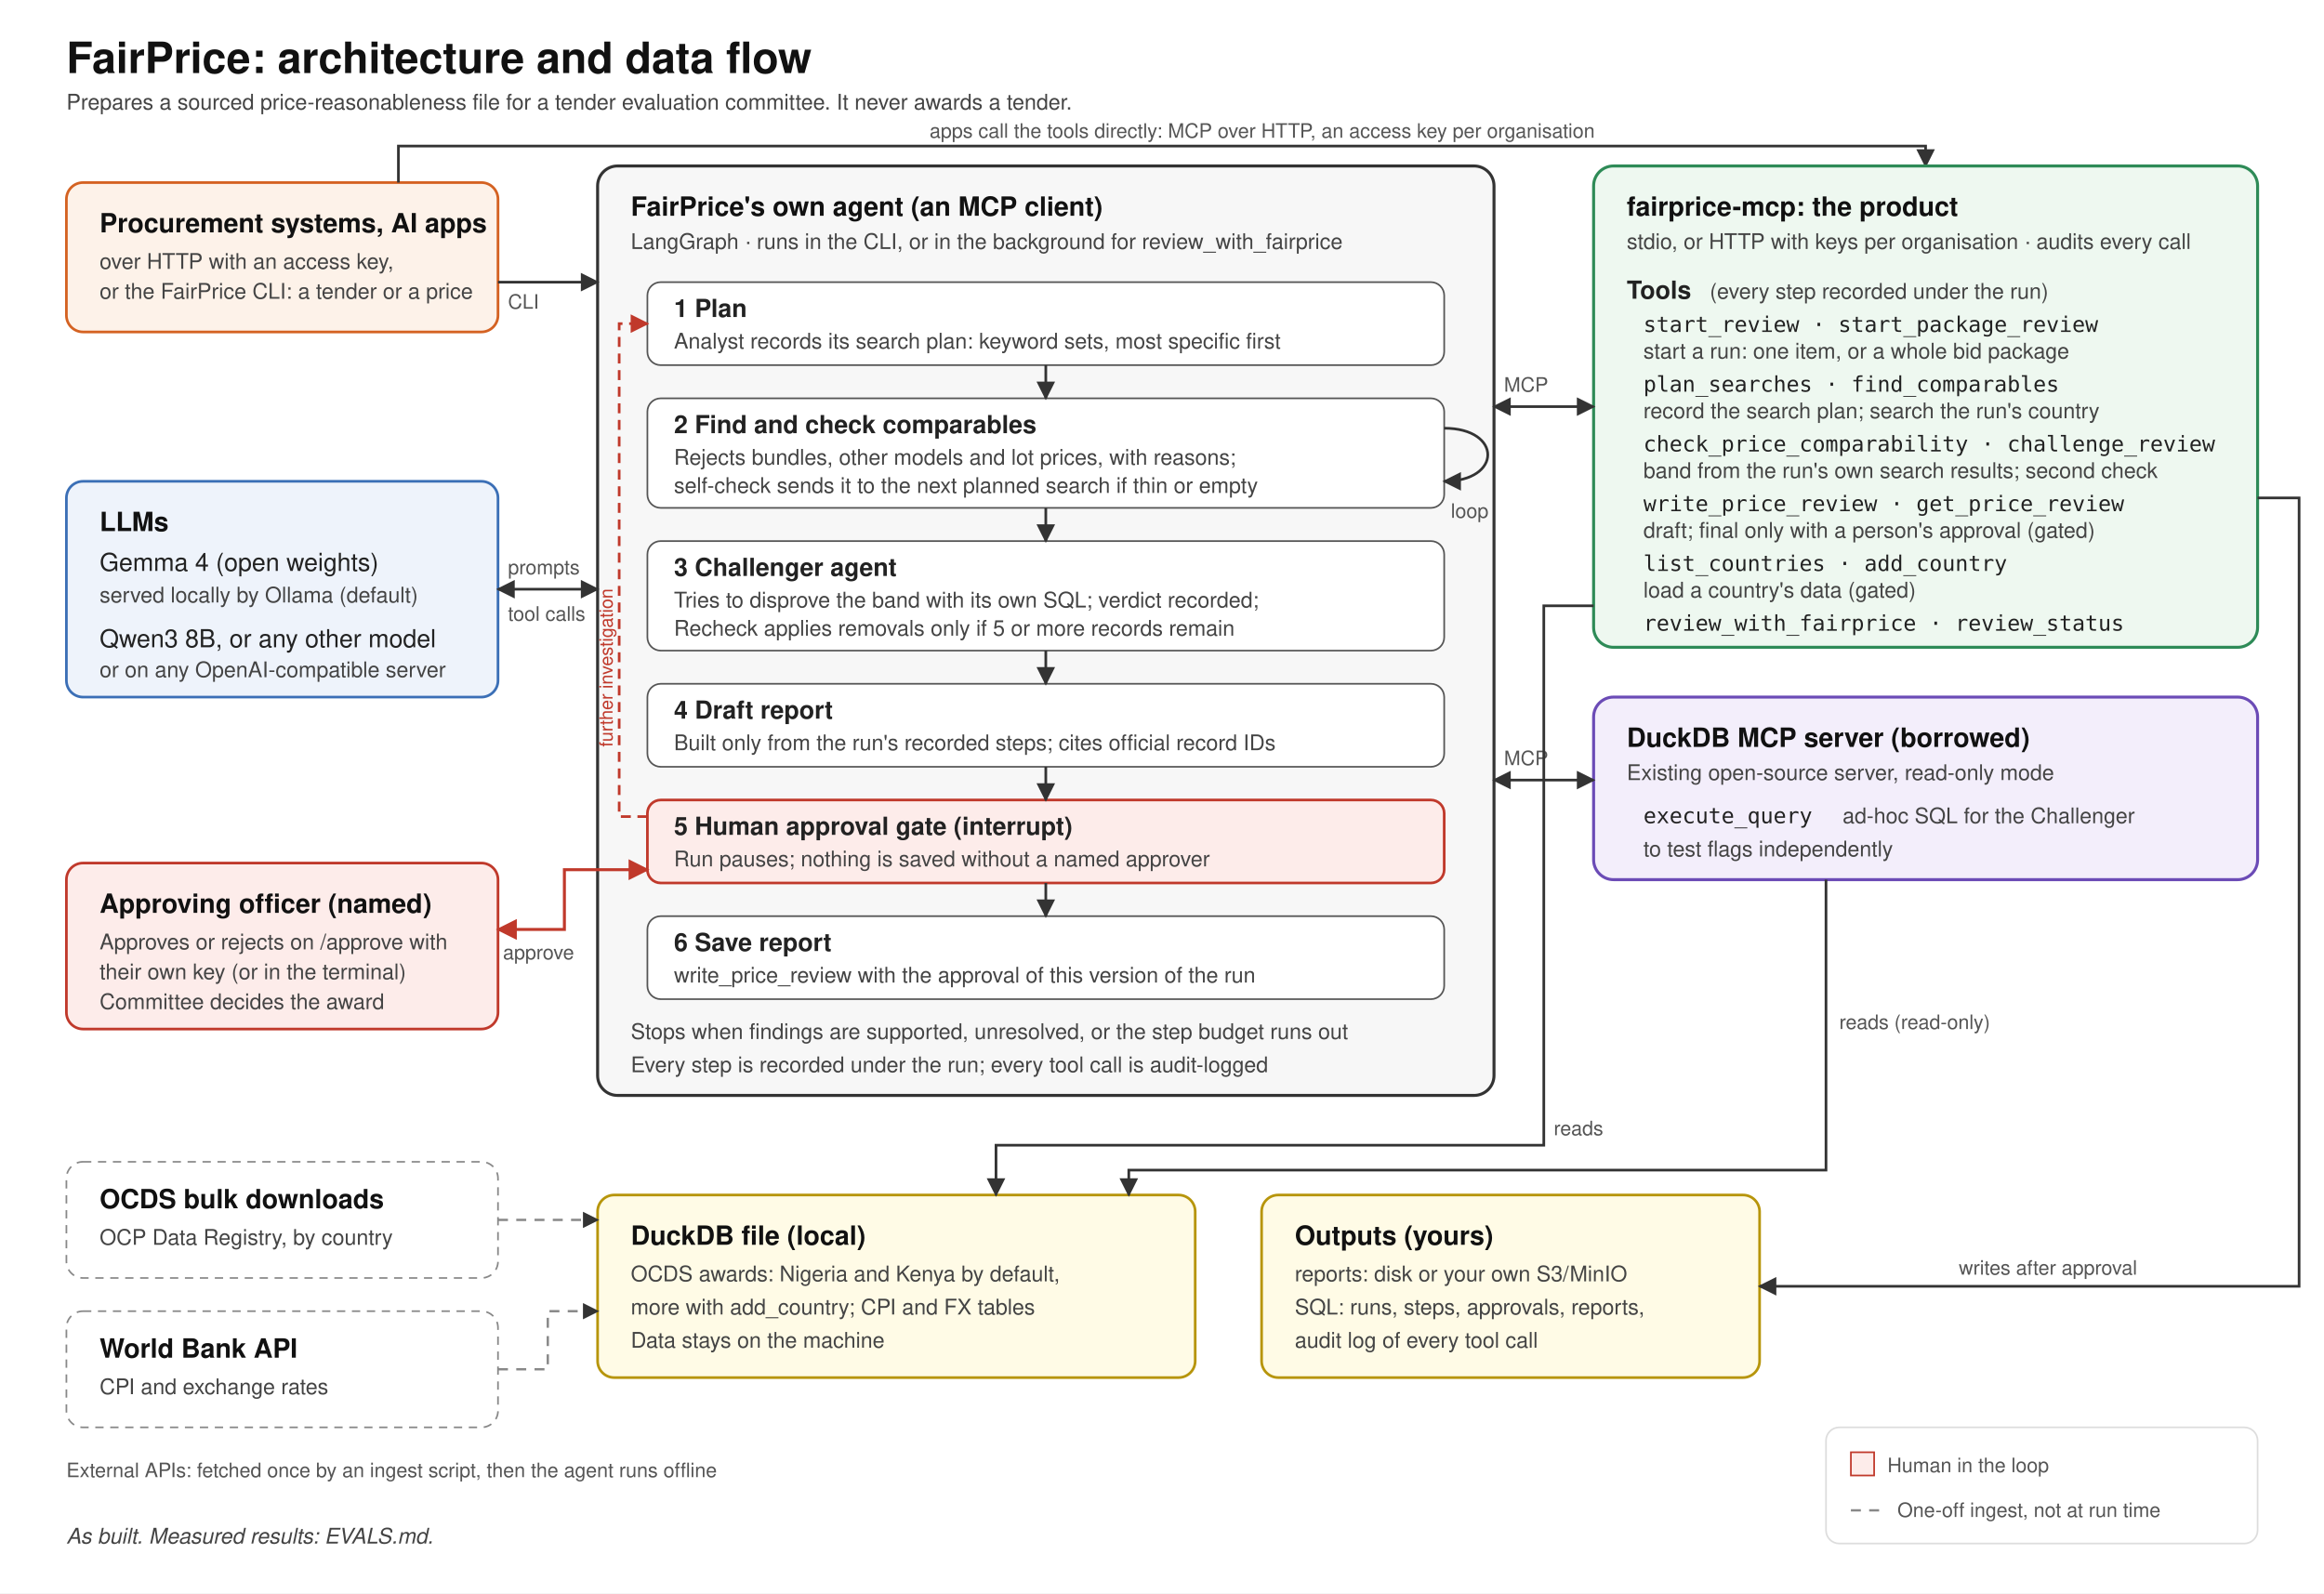
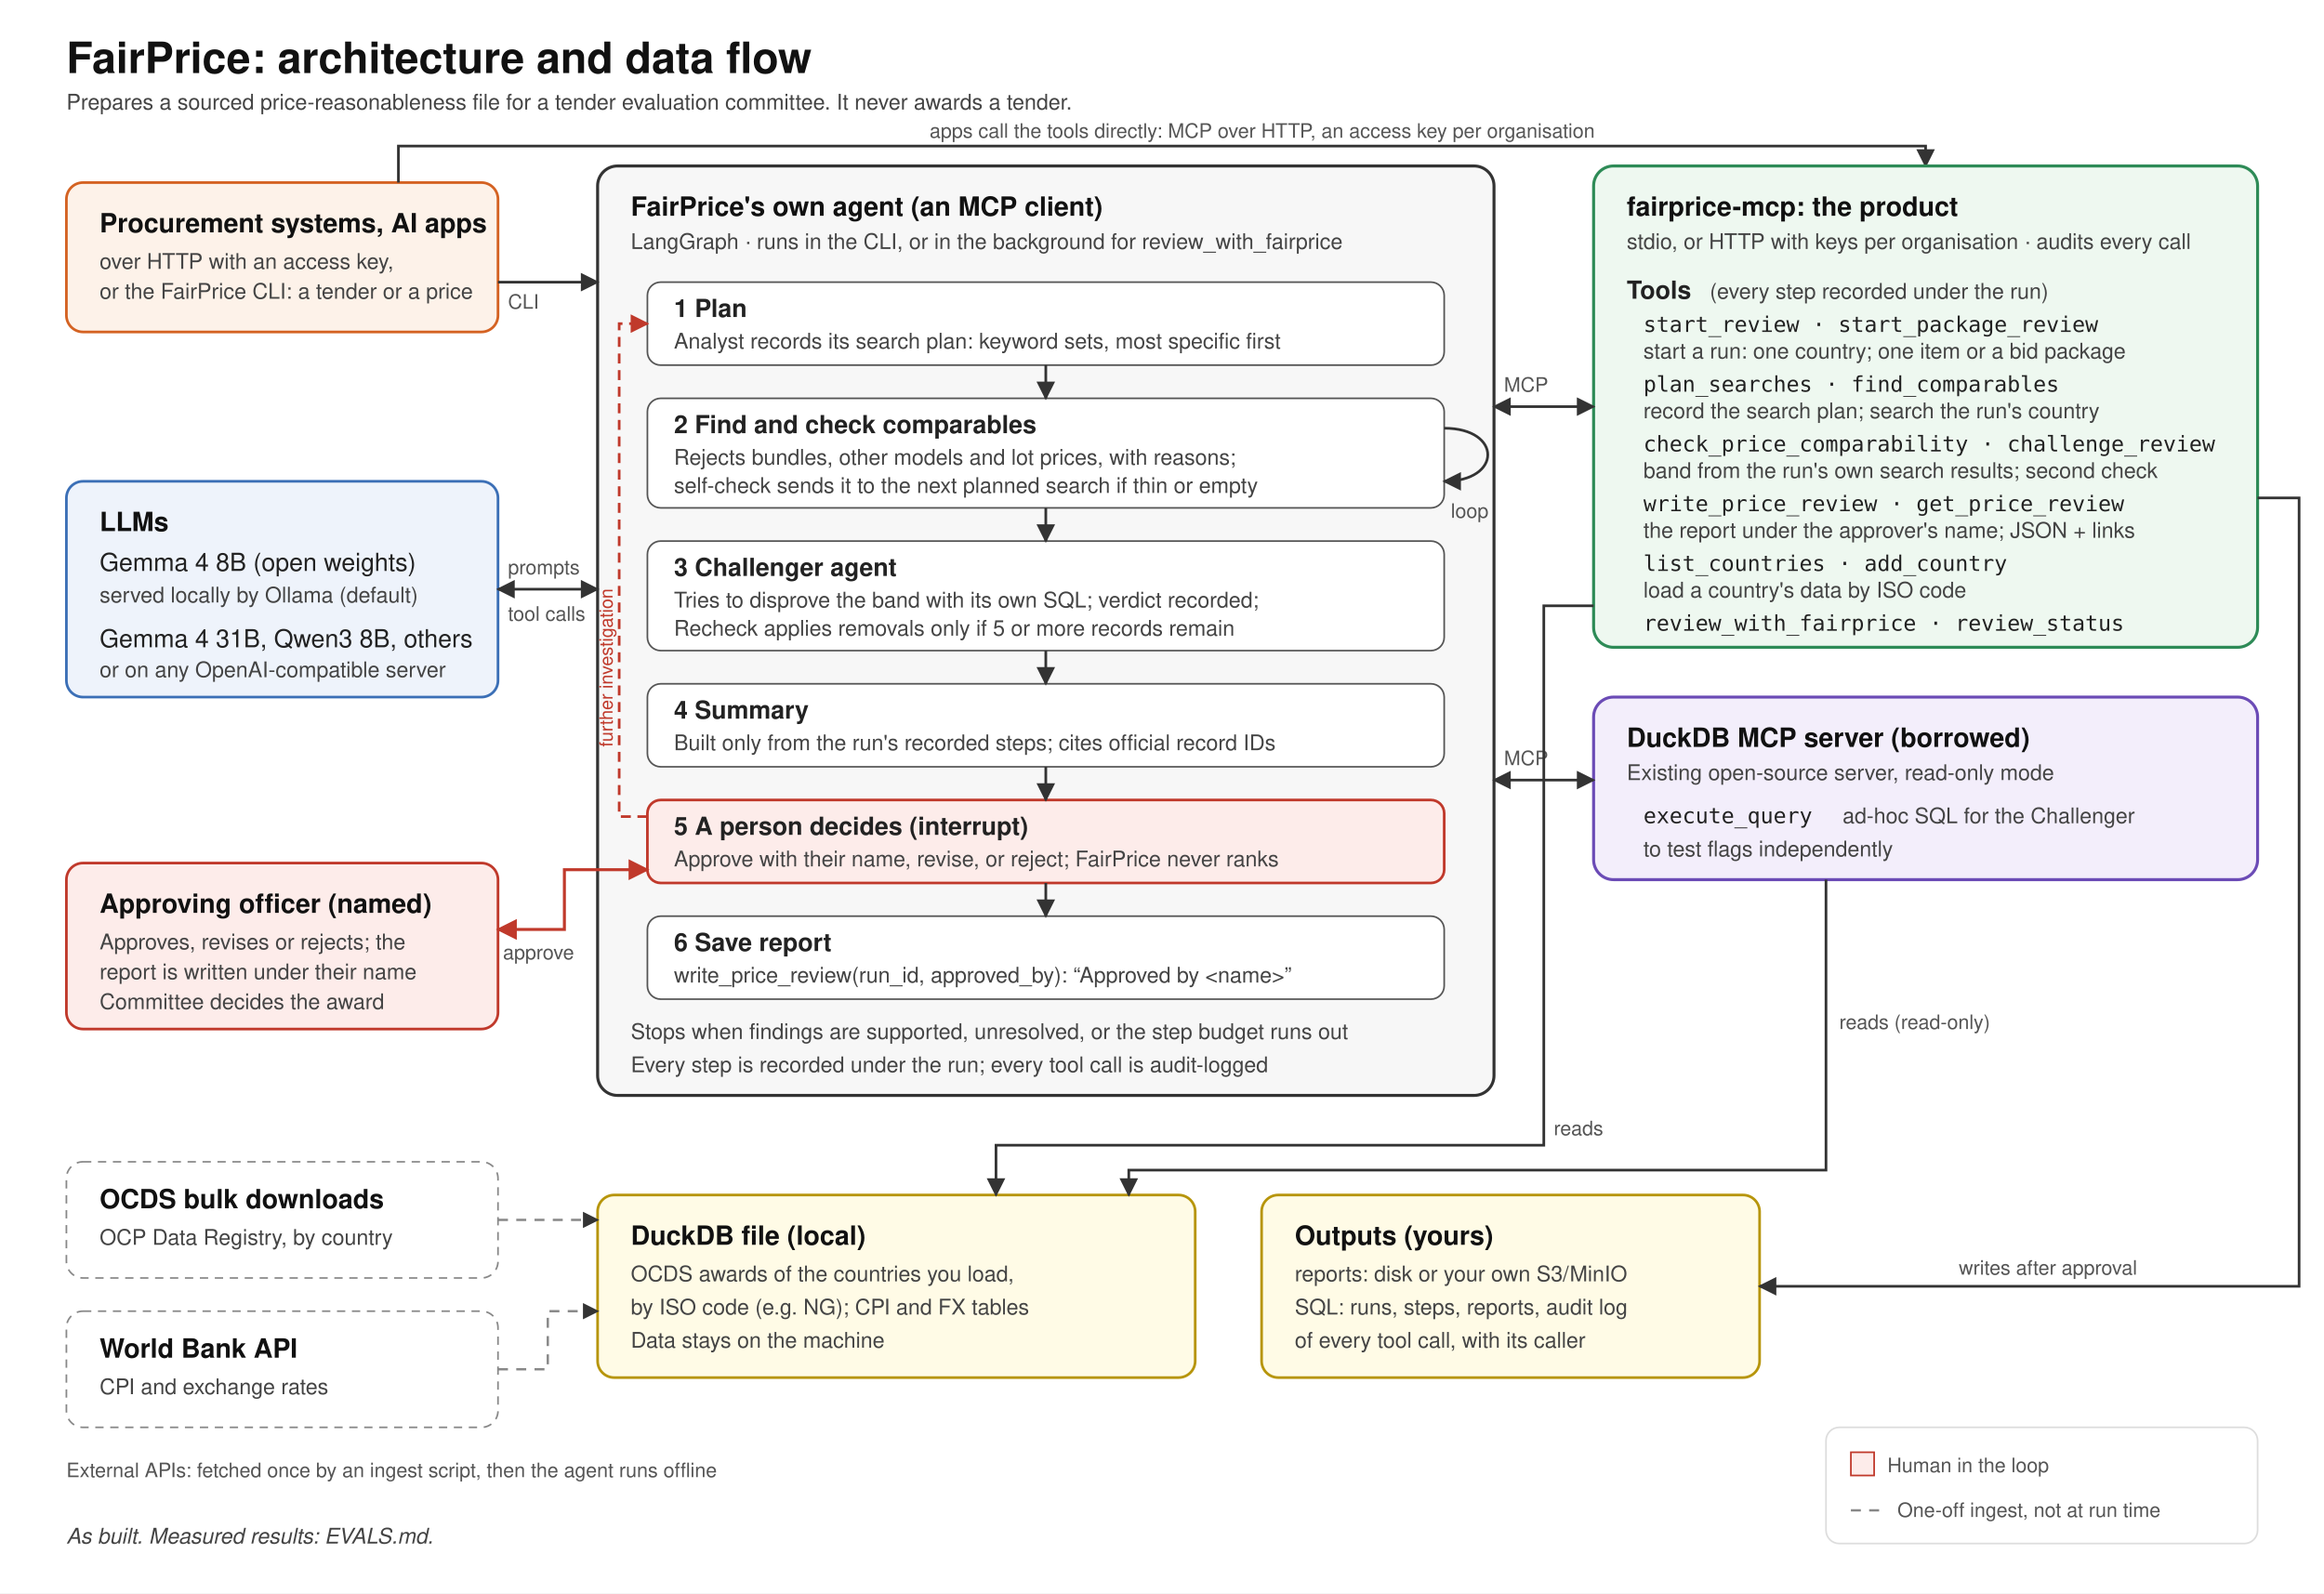
<svg xmlns="http://www.w3.org/2000/svg" width="1400" height="960" viewBox="0 0 1400 960" font-family="Helvetica, Arial, sans-serif">
  <defs>
    <marker id="a" viewBox="0 0 10 10" refX="9" refY="5" markerWidth="7" markerHeight="7" orient="auto-start-reverse">
      <path d="M0,0 L10,5 L0,10 z" fill="#333" />
    </marker>
    <marker id="g" viewBox="0 0 10 10" refX="9" refY="5" markerWidth="7" markerHeight="7" orient="auto-start-reverse">
      <path d="M0,0 L10,5 L0,10 z" fill="#c0392b" />
    </marker>
    <style>
      .t{font-size:15px;fill:#222}
      .s{font-size:13px;fill:#444}
      .h{font-size:16px;font-weight:700;fill:#111}
      .m{font-family:Menlo,monospace;font-size:13px;fill:#222}
      .ln{stroke:#333;stroke-width:1.6;fill:none}
      .dash{stroke:#888;stroke-width:1.4;fill:none;stroke-dasharray:6 5}
      .lbl{font-size:12px;fill:#555}
    </style>
  </defs>
  <rect width="1400" height="960" fill="#fff" />
  <text x="40" y="44" font-size="26" font-weight="700" fill="#111">FairPrice: architecture and data flow</text>
  <text x="40" y="66" class="s">Prepares a sourced price-reasonableness file for a tender evaluation committee. It never awards a tender.</text>
  <rect x="40" y="110" width="260" height="90" rx="10" fill="#fdf2e9" stroke="#d46222" stroke-width="1.6" />
  <text x="60" y="140" class="h">Procurement systems, AI apps</text>
  <text x="60" y="162" class="s">over HTTP with an access key,</text>
  <text x="60" y="180" class="s">or the FairPrice CLI: a tender or a price</text>
  <rect x="40" y="290" width="260" height="130" rx="10" fill="#eef3fb" stroke="#3b6fb6" stroke-width="1.6" />
  <text x="60" y="320" class="h">LLMs</text>
-   <text x="60" y="344" class="t">Gemma 4 (open weights)</text>
+   <text x="60" y="344" class="t">Gemma 4 8B (open weights)</text>
  <text x="60" y="363" class="s">served locally by Ollama (default)</text>
-   <text x="60" y="390" class="t">Qwen3 8B, or any other model</text>
+   <text x="60" y="390" class="t">Gemma 4 31B, Qwen3 8B, others</text>
  <text x="60" y="408" class="s">or on any OpenAI-compatible server</text>
  <rect x="40" y="520" width="260" height="100" rx="10" fill="#fdecea" stroke="#c0392b" stroke-width="1.6" />
  <text x="60" y="550" class="h">Approving officer (named)</text>
-   <text x="60" y="572" class="s">Approves or rejects on /approve with</text>
-   <text x="60" y="590" class="s">their own key (or in the terminal)</text>
+   <text x="60" y="572" class="s">Approves, revises or rejects; the</text>
+   <text x="60" y="590" class="s">report is written under their name</text>
  <text x="60" y="608" class="s">Committee decides the award</text>
  <rect x="360" y="100" width="540" height="560" rx="12" fill="#f7f7f7" stroke="#333" stroke-width="1.8" />
  <text x="380" y="130" class="h">FairPrice's own agent  (an MCP client)</text>
  <text x="380" y="150" class="s">LangGraph · runs in the CLI, or in the background for review_with_fairprice</text>
  <g>
    <rect x="390" y="170" width="480" height="50" rx="8" fill="#fff" stroke="#555" />
    <text x="406" y="191" class="t" font-weight="700">1  Plan</text>
    <text x="406" y="210" class="s">Analyst records its search plan: keyword sets, most specific first</text>
    <rect x="390" y="240" width="480" height="66" rx="8" fill="#fff" stroke="#555" />
    <text x="406" y="261" class="t" font-weight="700">2  Find and check comparables</text>
    <text x="406" y="280" class="s">Rejects bundles, other models and lot prices, with reasons;</text>
    <text x="406" y="297" class="s">self-check sends it to the next planned search if thin or empty</text>
    <path class="ln" d="M870,258 C905,258 905,290 870,290" marker-end="url(#a)" />
    <text x="874" y="312" class="lbl">loop</text>
    <rect x="390" y="326" width="480" height="66" rx="8" fill="#fff" stroke="#555" />
    <text x="406" y="347" class="t" font-weight="700">3  Challenger agent</text>
    <text x="406" y="366" class="s">Tries to disprove the band with its own SQL; verdict recorded;</text>
    <text x="406" y="383" class="s">Recheck applies removals only if 5 or more records remain</text>
    <rect x="390" y="412" width="480" height="50" rx="8" fill="#fff" stroke="#555" />
-     <text x="406" y="433" class="t" font-weight="700">4  Draft report</text>
+     <text x="406" y="433" class="t" font-weight="700">4  Summary</text>
    <text x="406" y="452" class="s">Built only from the run's recorded steps; cites official record IDs</text>
    <rect x="390" y="482" width="480" height="50" rx="8" fill="#fdecea" stroke="#c0392b" stroke-width="1.6" />
-     <text x="406" y="503" class="t" font-weight="700">5  Human approval gate (interrupt)</text>
-     <text x="406" y="522" class="s">Run pauses; nothing is saved without a named approver</text>
+     <text x="406" y="503" class="t" font-weight="700">5  A person decides (interrupt)</text>
+     <text x="406" y="522" class="s">Approve with their name, revise, or reject; FairPrice never ranks</text>
    <rect x="390" y="552" width="480" height="50" rx="8" fill="#fff" stroke="#555" />
    <text x="406" y="573" class="t" font-weight="700">6  Save report</text>
-     <text x="406" y="592" class="s">write_price_review with the approval of this version of the run</text>
+     <text x="406" y="592" class="s">write_price_review(run_id, approved_by): “Approved by &lt;name&gt;”</text>
    <path class="ln" d="M630,220 V240" marker-end="url(#a)" />
    <path class="ln" d="M630,306 V326" marker-end="url(#a)" />
    <path class="ln" d="M630,392 V412" marker-end="url(#a)" />
    <path class="ln" d="M630,462 V482" marker-end="url(#a)" />
    <path class="ln" d="M630,532 V552" marker-end="url(#a)" />
  </g>
  <path d="M390,492 H373 V195 H390" stroke="#c0392b" stroke-width="1.6" fill="none" stroke-dasharray="6 4" marker-end="url(#g)" />
  <text transform="translate(369,450) rotate(-90)" font-size="11" fill="#c0392b">further investigation</text>
  <text x="380" y="626" class="s">Stops when findings are supported, unresolved, or the step budget runs out</text>
  <text x="380" y="646" class="s">Every step is recorded under the run; every tool call is audit-logged</text>
  <path class="ln" d="M300,170 H360" marker-end="url(#a)" />
  <text x="306" y="186" class="lbl">CLI</text>
  <path class="ln" d="M240,110 V88 H1160 V100" marker-end="url(#a)" />
  <text x="560" y="83" class="lbl">apps call the tools directly: MCP over HTTP, an access key per organisation</text>
  <path class="ln" d="M300,355 H360" marker-start="url(#a)" marker-end="url(#a)" />
  <text x="306" y="346" class="lbl">prompts</text>
  <text x="306" y="374" class="lbl">tool calls</text>
  <path d="M300,560 H340 V524 H390" stroke="#c0392b" stroke-width="1.8" fill="none" marker-start="url(#g)" marker-end="url(#g)" />
  <text x="303" y="578" class="lbl" fill="#c0392b">approve</text>
  <rect x="960" y="100" width="400" height="290" rx="12" fill="#eef8f0" stroke="#2e8b57" stroke-width="1.8" />
  <text x="980" y="130" class="h">fairprice-mcp: the product</text>
  <text x="980" y="150" class="s">stdio, or HTTP with keys per organisation · audits every call</text>
  <text x="980" y="180" class="t" font-weight="700">Tools</text>
  <text x="1030" y="180" class="s">(every step recorded under the run)</text>
  <text x="990" y="200" class="m">start_review · start_package_review</text>
-   <text x="990" y="216" class="s">start a run: one item, or a whole bid package</text>
+   <text x="990" y="216" class="s">start a run: one country; one item or a bid package</text>
  <text x="990" y="236" class="m">plan_searches · find_comparables</text>
  <text x="990" y="252" class="s">record the search plan; search the run's country</text>
  <text x="990" y="272" class="m">check_price_comparability · challenge_review</text>
  <text x="990" y="288" class="s">band from the run's own search results; second check</text>
  <text x="990" y="308" class="m">write_price_review · get_price_review</text>
-   <text x="990" y="324" class="s">draft; final only with a person's approval (gated)</text>
+   <text x="990" y="324" class="s">the report under the approver's name; JSON + links</text>
  <text x="990" y="344" class="m">list_countries · add_country</text>
-   <text x="990" y="360" class="s">load a country's data (gated)</text>
+   <text x="990" y="360" class="s">load a country's data by ISO code</text>
  <text x="990" y="380" class="m">review_with_fairprice · review_status</text>
  <rect x="960" y="420" width="400" height="110" rx="12" fill="#f3eefb" stroke="#6b4bb6" stroke-width="1.8" />
  <text x="980" y="450" class="h">DuckDB MCP server  (borrowed)</text>
  <text x="980" y="470" class="s">Existing open-source server, read-only mode</text>
  <text x="990" y="496" class="m">execute_query</text>
  <text x="1110" y="496" class="s">ad-hoc SQL for the Challenger</text>
  <text x="990" y="516" class="s">to test flags independently</text>
  <path class="ln" d="M900,245 H960" marker-start="url(#a)" marker-end="url(#a)" />
  <text x="906" y="236" class="lbl">MCP</text>
  <path class="ln" d="M900,470 H960" marker-start="url(#a)" marker-end="url(#a)" />
  <text x="906" y="461" class="lbl">MCP</text>
  <rect x="360" y="720" width="360" height="110" rx="10" fill="#fffbe6" stroke="#b7950b" stroke-width="1.6" />
  <text x="380" y="750" class="h">DuckDB file (local)</text>
-   <text x="380" y="772" class="s">OCDS awards: Nigeria and Kenya by default,</text>
-   <text x="380" y="792" class="s">more with add_country; CPI and FX tables</text>
+   <text x="380" y="772" class="s">OCDS awards of the countries you load,</text>
+   <text x="380" y="792" class="s">by ISO code (e.g. NG); CPI and FX tables</text>
  <text x="380" y="812" class="s">Data stays on the machine</text>
  <rect x="760" y="720" width="300" height="110" rx="10" fill="#fffbe6" stroke="#b7950b" stroke-width="1.6" />
  <text x="780" y="750" class="h">Outputs (yours)</text>
  <text x="780" y="772" class="s">reports: disk or your own S3/MinIO</text>
-   <text x="780" y="792" class="s">SQL: runs, steps, approvals, reports,</text>
-   <text x="780" y="812" class="s">audit log of every tool call</text>
+   <text x="780" y="792" class="s">SQL: runs, steps, reports, audit log</text>
+   <text x="780" y="812" class="s">of every tool call, with its caller</text>
  <rect x="40" y="700" width="260" height="70" rx="10" fill="#fff" stroke="#888" stroke-dasharray="5 4" />
  <text x="60" y="728" class="h">OCDS bulk downloads</text>
  <text x="60" y="750" class="s">OCP Data Registry, by country</text>
  <rect x="40" y="790" width="260" height="70" rx="10" fill="#fff" stroke="#888" stroke-dasharray="5 4" />
  <text x="60" y="818" class="h">World Bank API</text>
  <text x="60" y="840" class="s">CPI and exchange rates</text>
  <path class="dash" d="M300,735 H360" marker-end="url(#a)" />
  <path class="dash" d="M300,825 H330 V790 H360" marker-end="url(#a)" />
  <text x="40" y="890" class="lbl">External APIs: fetched once by an ingest script, then the agent runs offline</text>
  <text x="40" y="930" class="s" font-style="italic">As built. Measured results: EVALS.md.</text>
  <path class="ln" d="M960,365 H930 V690 H600 V720" marker-end="url(#a)" />
  <text x="936" y="684" class="lbl">reads</text>
  <path class="ln" d="M1100,530 V705 H680 V720" marker-end="url(#a)" />
  <text x="1108" y="620" class="lbl">reads (read-only)</text>
  <path class="ln" d="M1360,300 H1385 V775 H1060" marker-end="url(#a)" />
  <text x="1180" y="768" class="lbl">writes after approval</text>
  <rect x="1100" y="860" width="260" height="70" rx="8" fill="#fff" stroke="#ddd" />
  <rect x="1115" y="875" width="14" height="14" fill="#fdecea" stroke="#c0392b" />
  <text x="1137" y="887" class="lbl">Human in the loop</text>
  <line x1="1115" y1="910" x2="1135" y2="910" class="dash" />
  <text x="1143" y="914" class="lbl">One-off ingest, not at run time</text>
</svg>
